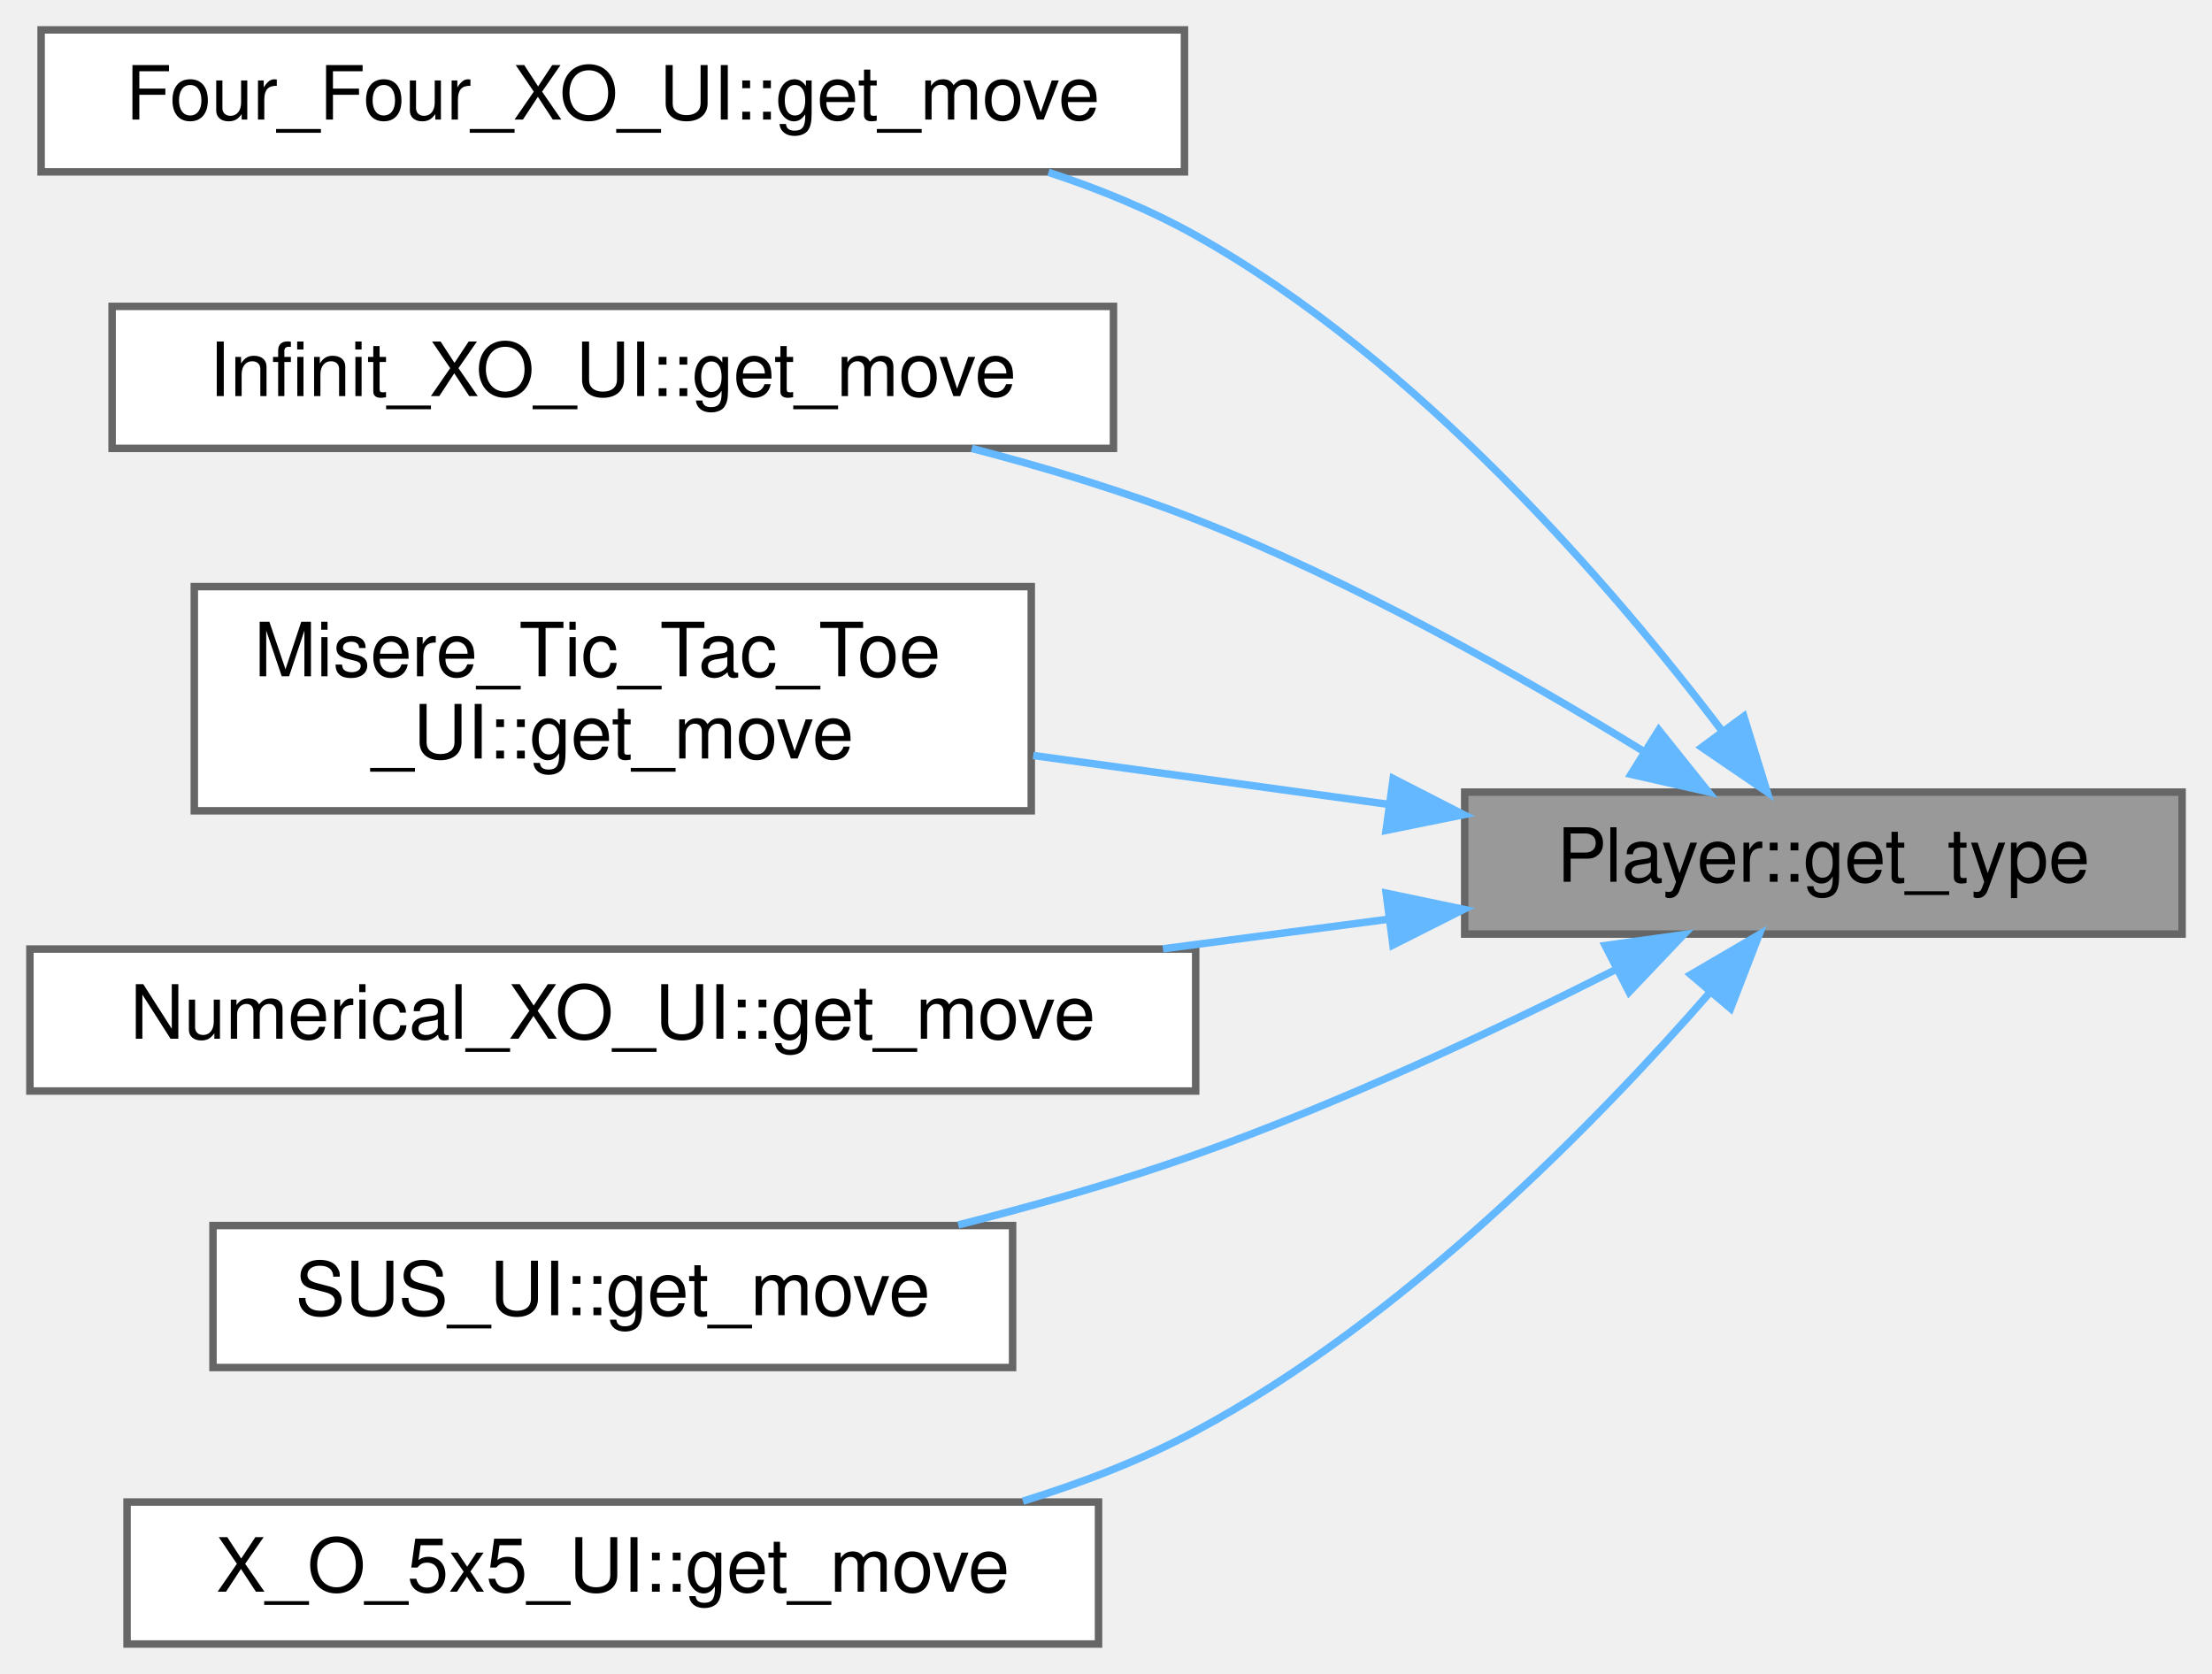
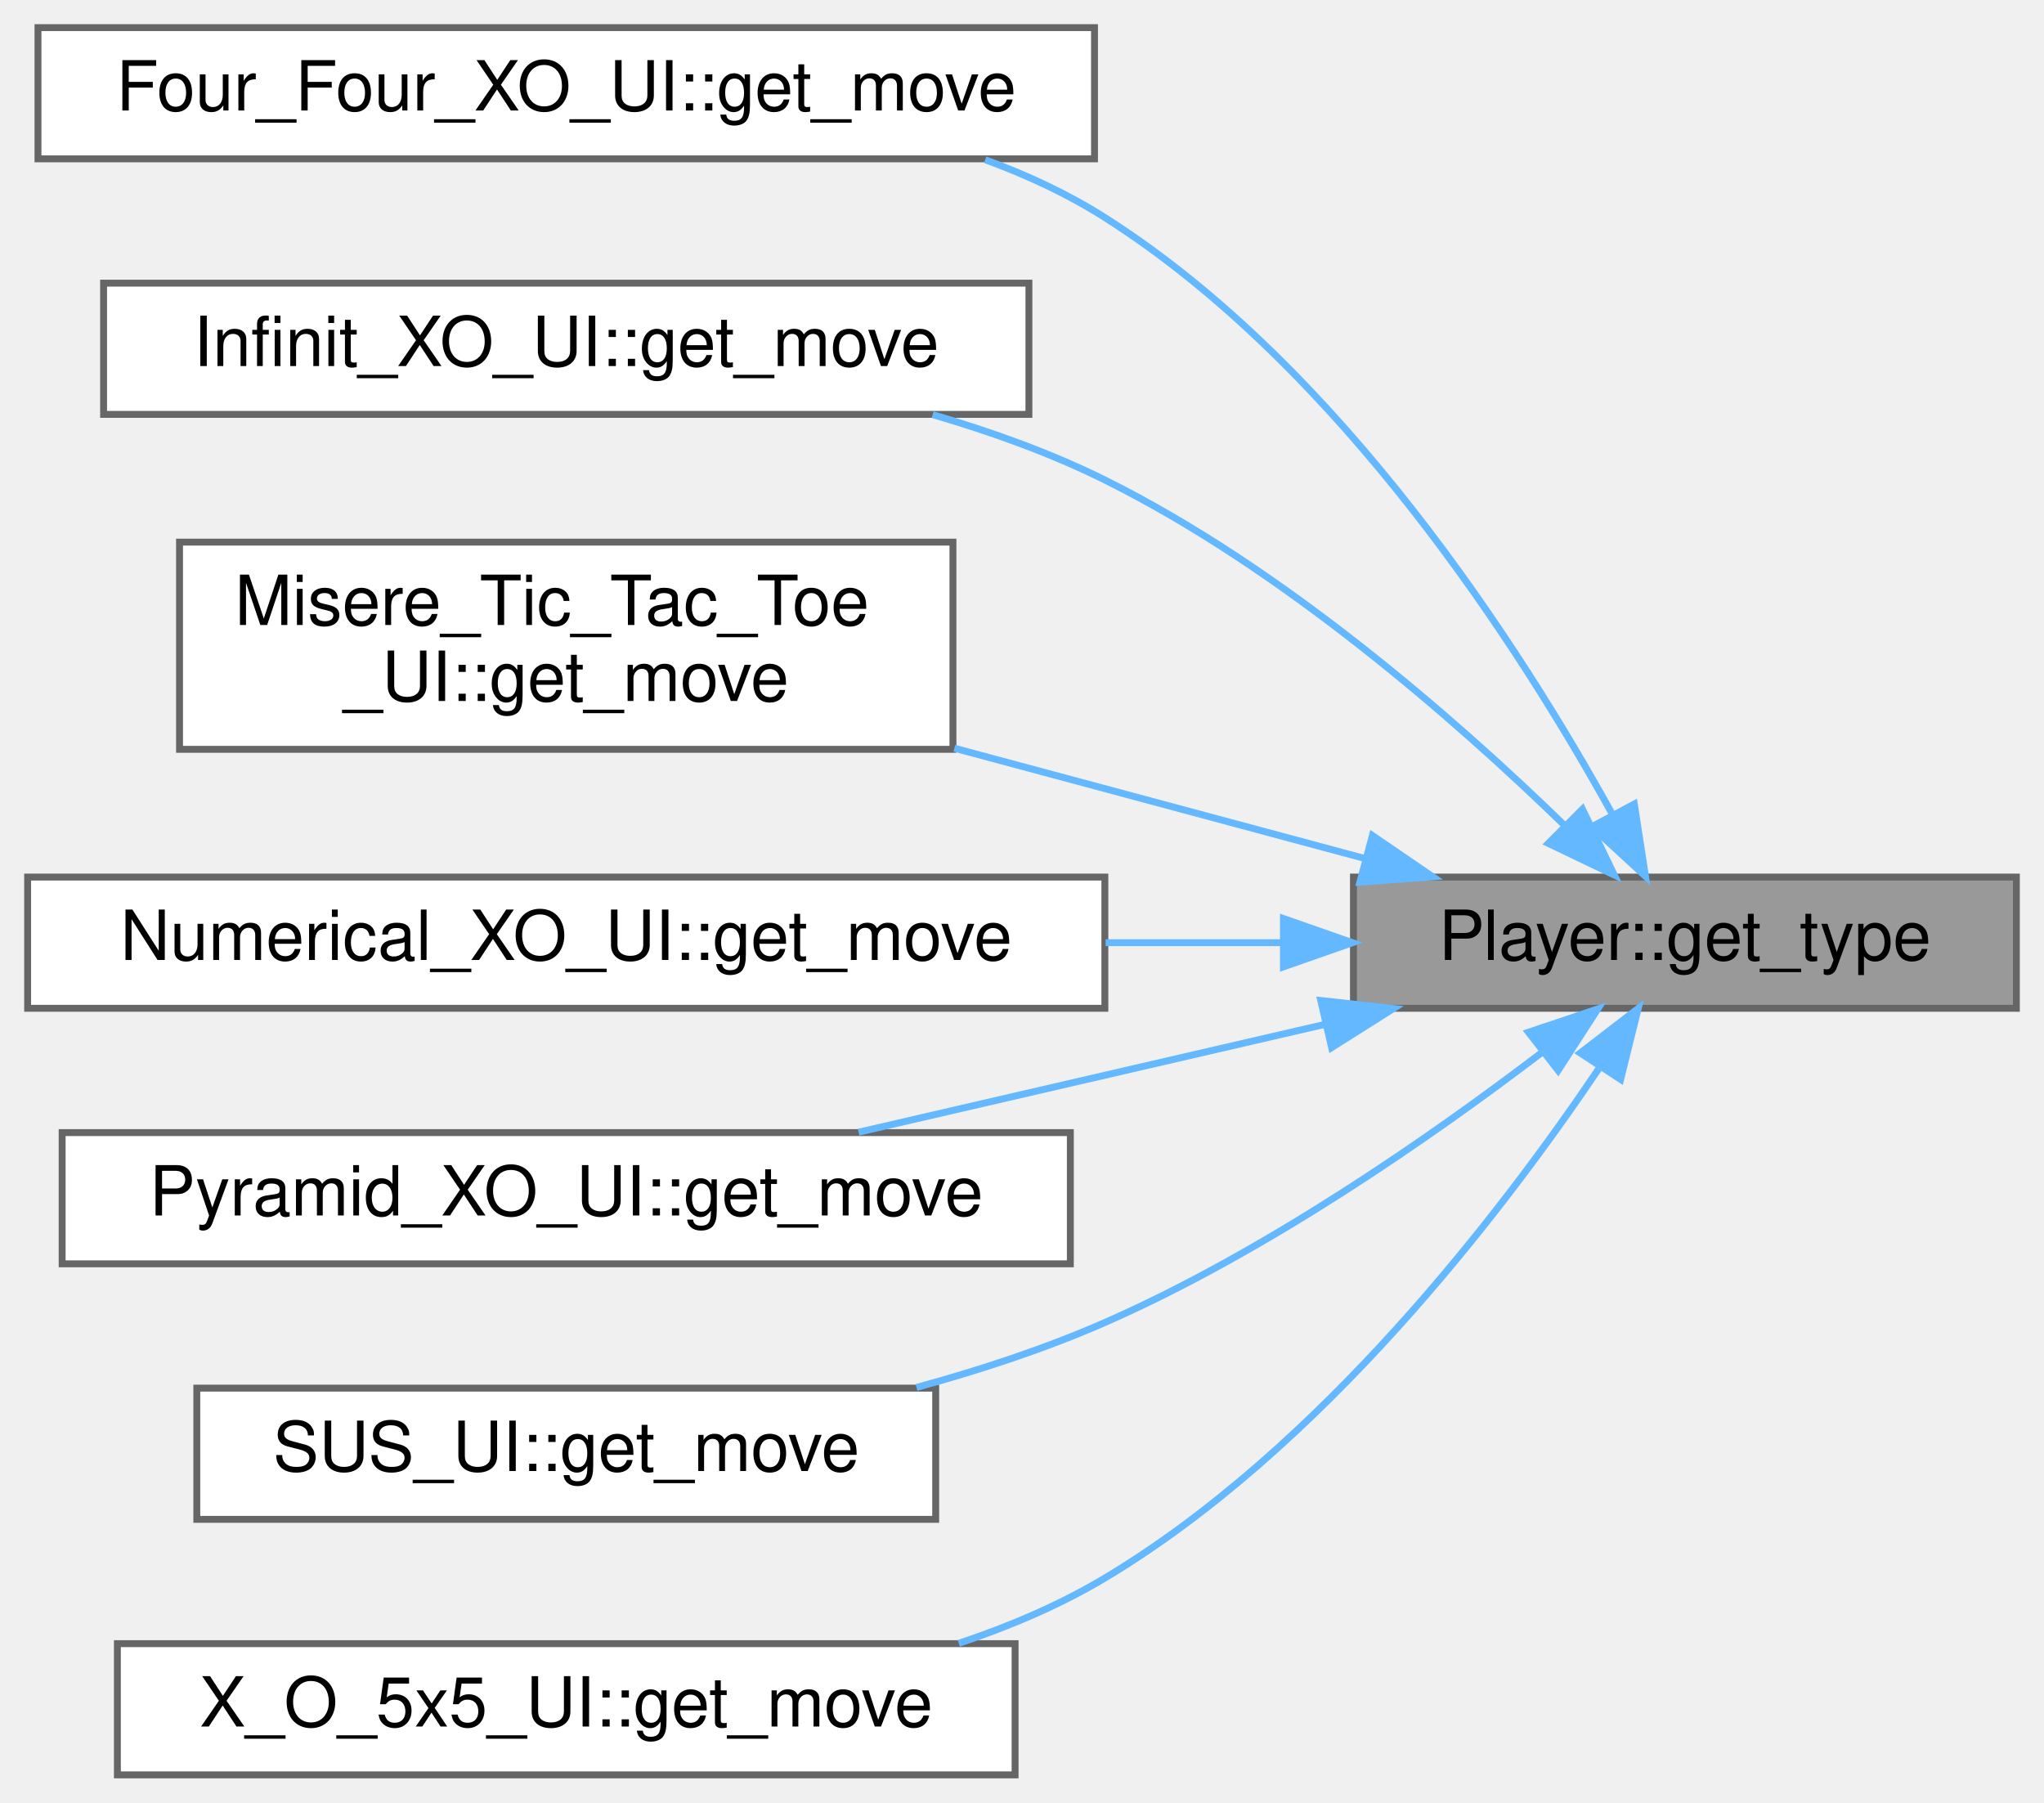
- <svg xmlns="http://www.w3.org/2000/svg" xmlns:xlink="http://www.w3.org/1999/xlink" width="296pt" height="224pt" viewBox="0.00 0.00 296.00 224.00">
-   <g id="graph0" class="graph" transform="scale(1 1) rotate(0) translate(4 220)">
+ <svg xmlns="http://www.w3.org/2000/svg" xmlns:xlink="http://www.w3.org/1999/xlink" width="296pt" height="261pt" viewBox="0.00 0.00 296.00 261.00">
+   <g id="graph0" class="graph" transform="scale(1 1) rotate(0) translate(4 257)">
    <g id="Node000001" class="node">
      <g id="a_Node000001">
        <a xlink:title="Get player type (e.g., 'H' or 'C').">
-           <polygon fill="#999999" stroke="#666666" points="288,-114 192,-114 192,-95 288,-95 288,-114" />
-           <text text-anchor="middle" x="240" y="-102" font-family="Helvetica,sans-Serif" font-size="10.00">Player::get_type</text>
+           <polygon fill="#999999" stroke="#666666" points="288,-130 192,-130 192,-111 288,-111 288,-130" />
+           <text text-anchor="middle" x="240" y="-118" font-family="Helvetica,sans-Serif" font-size="10.00">Player::get_type</text>
        </a>
      </g>
    </g>
    <g id="Node000002" class="node">
      <g id="a_Node000002">
        <a xlink:href="classFour__Four__XO__UI.html#a462e22aa01d930bda7449c759f36c86f" target="_top" xlink:title="Retrieves the next move from a player.">
-           <polygon fill="white" stroke="#666666" points="154.5,-216 1.5,-216 1.5,-197 154.5,-197 154.5,-216" />
-           <text text-anchor="middle" x="78" y="-204" font-family="Helvetica,sans-Serif" font-size="10.00">Four_Four_XO_UI::get_move</text>
+           <polygon fill="white" stroke="#666666" points="154.5,-253 1.5,-253 1.5,-234 154.5,-234 154.5,-253" />
+           <text text-anchor="middle" x="78" y="-241" font-family="Helvetica,sans-Serif" font-size="10.00">Four_Four_XO_UI::get_move</text>
        </a>
      </g>
    </g>
    <g id="edge1_Node000001_Node000002" class="edge">
      <g id="a_edge1_Node000001_Node000002">
        <a xlink:title=" ">
-           <path fill="none" stroke="#63b8ff" d="M226.38,-122.27C211.7,-141.58 185.65,-171.9 156,-188.5 149.89,-191.92 143.16,-194.69 136.3,-196.94" />
-           <polygon fill="#63b8ff" stroke="#63b8ff" points="229.35,-124.14 232.47,-114.02 223.72,-119.99 229.35,-124.14" />
+           <path fill="none" stroke="#63b8ff" d="M229.44,-139.19C216.25,-163.05 190.16,-203.81 156,-225.5 150.67,-228.89 144.77,-231.64 138.67,-233.87" />
+           <polygon fill="#63b8ff" stroke="#63b8ff" points="232.67,-140.58 234.29,-130.11 226.5,-137.28 232.67,-140.58" />
        </a>
      </g>
    </g>
    <g id="Node000003" class="node">
      <g id="a_Node000003">
        <a xlink:href="classInfinit__XO__UI.html#a01e2ad782bacda8c2f7cff214617b54c" target="_top" xlink:title="Retrieves the next move from a player.">
-           <polygon fill="white" stroke="#666666" points="145,-179 11,-179 11,-160 145,-160 145,-179" />
-           <text text-anchor="middle" x="78" y="-167" font-family="Helvetica,sans-Serif" font-size="10.00">Infinit_XO_UI::get_move</text>
+           <polygon fill="white" stroke="#666666" points="145,-216 11,-216 11,-197 145,-197 145,-216" />
+           <text text-anchor="middle" x="78" y="-204" font-family="Helvetica,sans-Serif" font-size="10.00">Infinit_XO_UI::get_move</text>
        </a>
      </g>
    </g>
    <g id="edge2_Node000001_Node000003" class="edge">
      <g id="a_edge2_Node000001_Node000003">
        <a xlink:title=" ">
-           <path fill="none" stroke="#63b8ff" d="M215.82,-119.53C199.61,-129.49 177.15,-142.2 156,-150.5 146.52,-154.22 136.08,-157.38 126.04,-159.99" />
-           <polygon fill="#63b8ff" stroke="#63b8ff" points="217.97,-122.31 224.59,-114.04 214.25,-116.38 217.97,-122.31" />
+           <path fill="none" stroke="#63b8ff" d="M222.44,-137.61C206.71,-152.88 181.71,-174.74 156,-187.5 148.23,-191.36 139.62,-194.46 131.06,-196.96" />
+           <polygon fill="#63b8ff" stroke="#63b8ff" points="225.16,-139.84 229.77,-130.3 220.22,-134.88 225.16,-139.84" />
        </a>
      </g>
    </g>
    <g id="Node000004" class="node">
      <g id="a_Node000004">
        <a xlink:href="classMisere__Tic__Tac__Toe__UI.html#a13c2f356fe79f87ed9bce9ca4efadb68" target="_top" xlink:title="Retrieves the next move from a player.">
-           <polygon fill="white" stroke="#666666" points="134,-141.5 22,-141.5 22,-111.5 134,-111.5 134,-141.5" />
-           <text text-anchor="start" x="30" y="-129.5" font-family="Helvetica,sans-Serif" font-size="10.00">Misere_Tic_Tac_Toe</text>
-           <text text-anchor="middle" x="78" y="-118.5" font-family="Helvetica,sans-Serif" font-size="10.00">_UI::get_move</text>
+           <polygon fill="white" stroke="#666666" points="134,-178.5 22,-178.5 22,-148.5 134,-148.5 134,-178.5" />
+           <text text-anchor="start" x="30" y="-166.5" font-family="Helvetica,sans-Serif" font-size="10.00">Misere_Tic_Tac_Toe</text>
+           <text text-anchor="middle" x="78" y="-155.5" font-family="Helvetica,sans-Serif" font-size="10.00">_UI::get_move</text>
        </a>
      </g>
    </g>
    <g id="edge3_Node000001_Node000004" class="edge">
      <g id="a_edge3_Node000001_Node000004">
        <a xlink:title=" ">
-           <path fill="none" stroke="#63b8ff" d="M181.89,-112.35C166.39,-114.48 149.65,-116.79 134.26,-118.9" />
-           <polygon fill="#63b8ff" stroke="#63b8ff" points="182.43,-115.81 191.86,-110.98 181.48,-108.88 182.43,-115.81" />
+           <path fill="none" stroke="#63b8ff" d="M193.83,-132.64C175.3,-137.62 153.67,-143.43 134.21,-148.66" />
+           <polygon fill="#63b8ff" stroke="#63b8ff" points="194.74,-136.02 203.49,-130.04 192.93,-129.26 194.74,-136.02" />
        </a>
      </g>
    </g>
    <g id="Node000005" class="node">
      <g id="a_Node000005">
        <a xlink:href="classNumerical__XO__UI.html#af6296ae59c604456f531f4e996e99467" target="_top" xlink:title="Ask the user (or AI) to make a move.">
-           <polygon fill="white" stroke="#666666" points="156,-93 0,-93 0,-74 156,-74 156,-93" />
-           <text text-anchor="middle" x="78" y="-81" font-family="Helvetica,sans-Serif" font-size="10.00">Numerical_XO_UI::get_move</text>
+           <polygon fill="white" stroke="#666666" points="156,-130 0,-130 0,-111 156,-111 156,-130" />
+           <text text-anchor="middle" x="78" y="-118" font-family="Helvetica,sans-Serif" font-size="10.00">Numerical_XO_UI::get_move</text>
        </a>
      </g>
    </g>
    <g id="edge4_Node000001_Node000005" class="edge">
      <g id="a_edge4_Node000001_Node000005">
        <a xlink:title=" ">
-           <path fill="none" stroke="#63b8ff" d="M181.86,-97C172.06,-95.71 161.76,-94.36 151.62,-93.03" />
-           <polygon fill="#63b8ff" stroke="#63b8ff" points="181.49,-100.48 191.86,-98.31 182.4,-93.54 181.49,-100.48" />
+           <path fill="none" stroke="#63b8ff" d="M181.6,-120.5C173.32,-120.5 164.7,-120.5 156.11,-120.5" />
+           <polygon fill="#63b8ff" stroke="#63b8ff" points="181.86,-124 191.86,-120.5 181.86,-117 181.86,-124" />
        </a>
      </g>
    </g>
    <g id="Node000006" class="node">
      <g id="a_Node000006">
+         <a xlink:href="classPyramid__XO__UI.html#a9447abc21ff1b8baa5ac1d91d84b567e" target="_top" xlink:title="Retrieves the next move from a player.">
+           <polygon fill="white" stroke="#666666" points="151,-93 5,-93 5,-74 151,-74 151,-93" />
+           <text text-anchor="middle" x="78" y="-81" font-family="Helvetica,sans-Serif" font-size="10.00">Pyramid_XO_UI::get_move</text>
+         </a>
+       </g>
+     </g>
+     <g id="edge5_Node000001_Node000006" class="edge">
+       <g id="a_edge5_Node000001_Node000006">
+         <a xlink:title=" ">
+           <path fill="none" stroke="#63b8ff" d="M188.02,-108.71C166.18,-103.66 141,-97.84 120.34,-93.06" />
+           <polygon fill="#63b8ff" stroke="#63b8ff" points="187.26,-112.13 197.8,-110.97 188.84,-105.31 187.26,-112.13" />
+         </a>
+       </g>
+     </g>
+     <g id="Node000007" class="node">
+       <g id="a_Node000007">
        <a xlink:href="classSUS__UI.html#a621a4bfadf8d79f2b2b66f2241c310c3" target="_top" xlink:title="Retrieves the next move from a player.">
          <polygon fill="white" stroke="#666666" points="131.5,-56 24.5,-56 24.5,-37 131.5,-37 131.5,-56" />
          <text text-anchor="middle" x="78" y="-44" font-family="Helvetica,sans-Serif" font-size="10.00">SUS_UI::get_move</text>
        </a>
      </g>
    </g>
-     <g id="edge5_Node000001_Node000006" class="edge">
-       <g id="a_edge5_Node000001_Node000006">
+     <g id="edge6_Node000001_Node000007" class="edge">
+       <g id="a_edge6_Node000001_Node000007">
        <a xlink:title=" ">
-           <path fill="none" stroke="#63b8ff" d="M212.04,-90.17C196.08,-82.11 175.26,-72.33 156,-65.5 145.88,-61.91 134.77,-58.75 124.23,-56.08" />
-           <polygon fill="#63b8ff" stroke="#63b8ff" points="210.8,-93.47 221.3,-94.93 214,-87.25 210.8,-93.47" />
+           <path fill="none" stroke="#63b8ff" d="M219.27,-104.59C203.12,-92.29 179.24,-75.7 156,-65.5 147.43,-61.74 137.97,-58.63 128.72,-56.1" />
+           <polygon fill="#63b8ff" stroke="#63b8ff" points="217.34,-107.53 227.39,-110.91 221.64,-102 217.34,-107.53" />
        </a>
      </g>
    </g>
-     <g id="Node000007" class="node">
-       <g id="a_Node000007">
+     <g id="Node000008" class="node">
+       <g id="a_Node000008">
        <a xlink:href="classX__O__5x5__UI.html#a60163186f3074fea418f530e78f5f9f1" target="_top" xlink:title="Ask the user (or AI) to make a move.">
          <polygon fill="white" stroke="#666666" points="143,-19 13,-19 13,0 143,0 143,-19" />
          <text text-anchor="middle" x="78" y="-7" font-family="Helvetica,sans-Serif" font-size="10.00">X_O_5x5_UI::get_move</text>
        </a>
      </g>
    </g>
-     <g id="edge6_Node000001_Node000007" class="edge">
-       <g id="a_edge6_Node000001_Node000007">
+     <g id="edge7_Node000001_Node000008" class="edge">
+       <g id="a_edge7_Node000001_Node000008">
        <a xlink:title=" ">
-           <path fill="none" stroke="#63b8ff" d="M224.81,-87.19C209.59,-69.76 183.83,-43.4 156,-28.5 148.84,-24.66 140.89,-21.59 132.89,-19.12" />
-           <polygon fill="#63b8ff" stroke="#63b8ff" points="222.25,-89.58 231.4,-94.93 227.58,-85.05 222.25,-89.58" />
+           <path fill="none" stroke="#63b8ff" d="M227.59,-102.35C213.41,-81.33 187.21,-47.18 156,-28.5 149.5,-24.61 142.24,-21.52 134.85,-19.05" />
+           <polygon fill="#63b8ff" stroke="#63b8ff" points="224.84,-104.53 233.24,-110.99 230.69,-100.7 224.84,-104.53" />
        </a>
      </g>
    </g>
  </g>
</svg>
